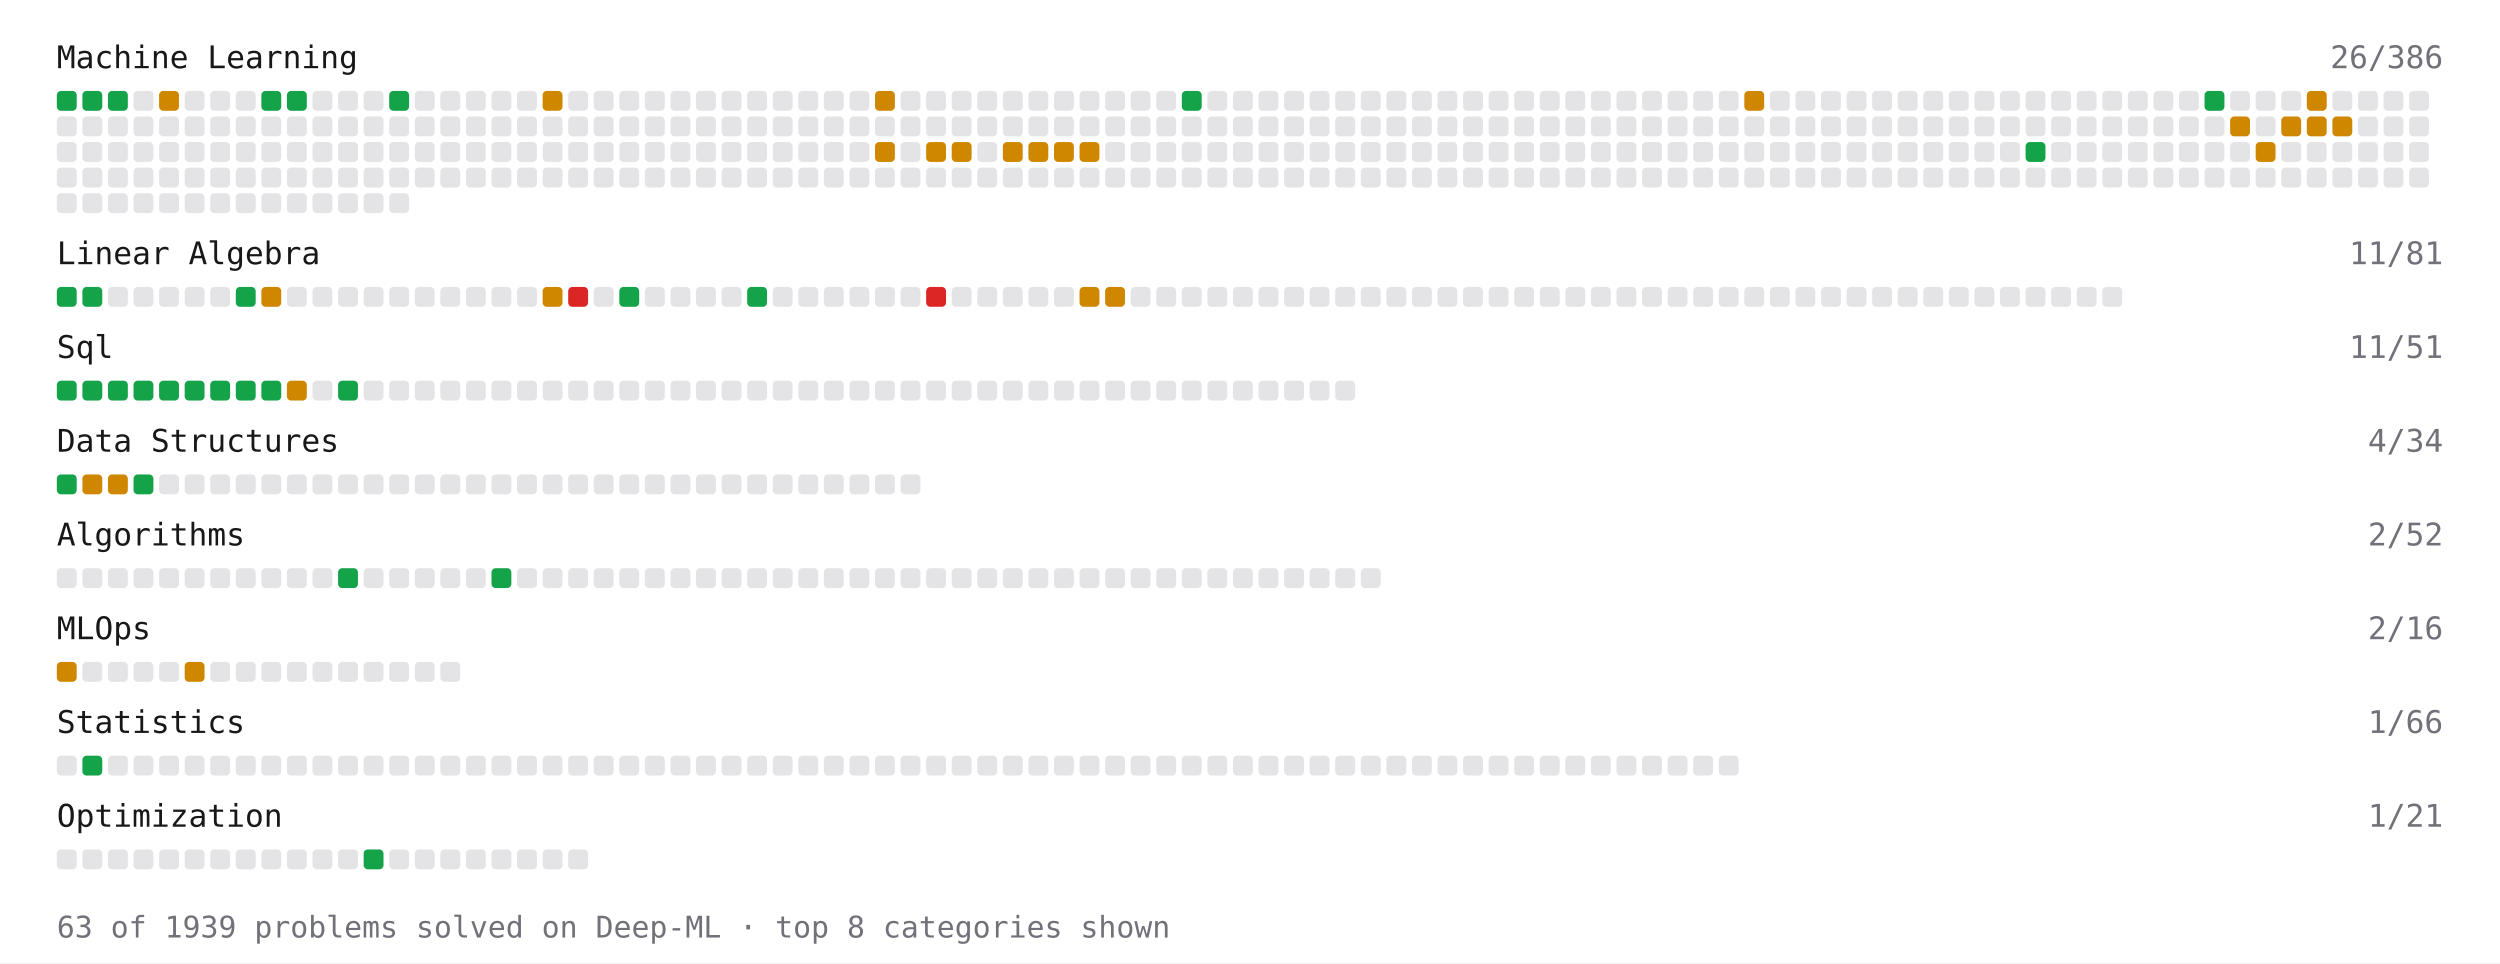
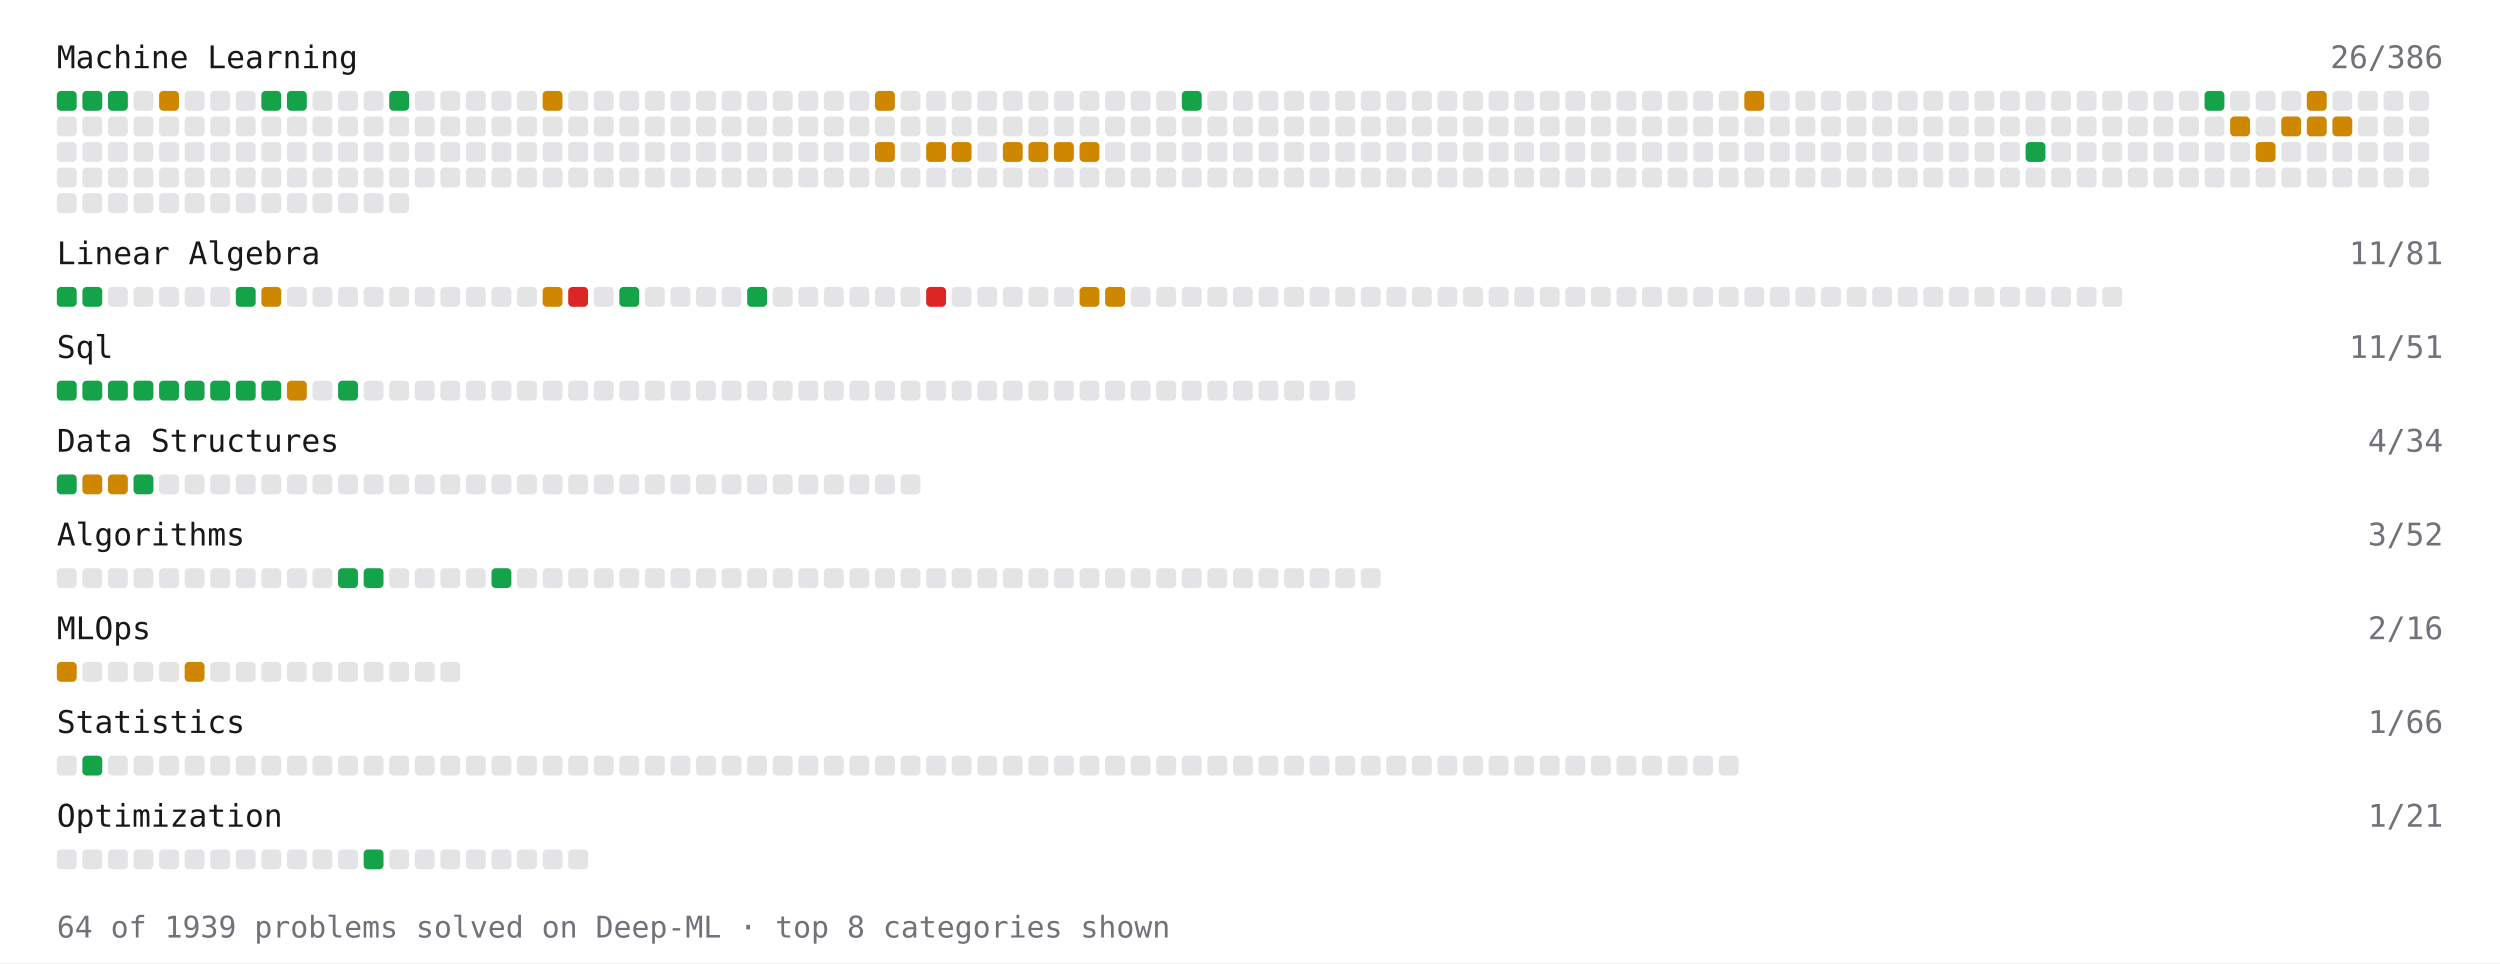
- <svg xmlns="http://www.w3.org/2000/svg" width="880" height="339" viewBox="0 0 880 339" role="img" aria-label="Deep-ML coverage: 63 of 1939 problems solved">
+ <svg xmlns="http://www.w3.org/2000/svg" width="880" height="339" viewBox="0 0 880 339" role="img" aria-label="Deep-ML coverage: 64 of 1939 problems solved">
  <style>
  .bg{fill:#ffffff}.tx{fill:#18181b}.dim{fill:#71717a}.none{fill:#e4e4e7}
  .e{fill:#15a349}.m{fill:#d08700}.h{fill:#dc2626}.u{fill:#a1a1aa}
  @media (prefers-color-scheme:dark){
    .bg{fill:#0b0b0d}.tx{fill:#fafafa}.dim{fill:#8b8b95}.none{fill:#26262b}
    .e{fill:#34d27b}.m{fill:#f5b13d}.h{fill:#f76d6d}.u{fill:#5c5c66}
  }
</style>
  <rect width="880" height="339" class="bg" />
  <text x="20" y="24" class="tx" font-size="11" font-family="ui-monospace,monospace">Machine Learning</text>
  <text x="860" y="24" class="dim" font-size="11" text-anchor="end" font-family="ui-monospace,monospace">26/386</text>
  <rect x="20" y="32" width="7" height="7" rx="1.5" class="e" />
  <rect x="29" y="32" width="7" height="7" rx="1.5" class="e" />
  <rect x="38" y="32" width="7" height="7" rx="1.5" class="e" />
  <rect x="47" y="32" width="7" height="7" rx="1.5" class="none" />
  <rect x="56" y="32" width="7" height="7" rx="1.5" class="m" />
  <rect x="65" y="32" width="7" height="7" rx="1.5" class="none" />
  <rect x="74" y="32" width="7" height="7" rx="1.5" class="none" />
  <rect x="83" y="32" width="7" height="7" rx="1.5" class="none" />
  <rect x="92" y="32" width="7" height="7" rx="1.5" class="e" />
  <rect x="101" y="32" width="7" height="7" rx="1.5" class="e" />
  <rect x="110" y="32" width="7" height="7" rx="1.5" class="none" />
  <rect x="119" y="32" width="7" height="7" rx="1.5" class="none" />
  <rect x="128" y="32" width="7" height="7" rx="1.5" class="none" />
  <rect x="137" y="32" width="7" height="7" rx="1.5" class="e" />
  <rect x="146" y="32" width="7" height="7" rx="1.5" class="none" />
  <rect x="155" y="32" width="7" height="7" rx="1.5" class="none" />
  <rect x="164" y="32" width="7" height="7" rx="1.5" class="none" />
  <rect x="173" y="32" width="7" height="7" rx="1.5" class="none" />
  <rect x="182" y="32" width="7" height="7" rx="1.5" class="none" />
  <rect x="191" y="32" width="7" height="7" rx="1.5" class="m" />
  <rect x="200" y="32" width="7" height="7" rx="1.5" class="none" />
  <rect x="209" y="32" width="7" height="7" rx="1.5" class="none" />
  <rect x="218" y="32" width="7" height="7" rx="1.5" class="none" />
  <rect x="227" y="32" width="7" height="7" rx="1.5" class="none" />
  <rect x="236" y="32" width="7" height="7" rx="1.5" class="none" />
  <rect x="245" y="32" width="7" height="7" rx="1.5" class="none" />
  <rect x="254" y="32" width="7" height="7" rx="1.5" class="none" />
  <rect x="263" y="32" width="7" height="7" rx="1.5" class="none" />
  <rect x="272" y="32" width="7" height="7" rx="1.5" class="none" />
  <rect x="281" y="32" width="7" height="7" rx="1.5" class="none" />
  <rect x="290" y="32" width="7" height="7" rx="1.5" class="none" />
  <rect x="299" y="32" width="7" height="7" rx="1.5" class="none" />
  <rect x="308" y="32" width="7" height="7" rx="1.5" class="m" />
  <rect x="317" y="32" width="7" height="7" rx="1.5" class="none" />
  <rect x="326" y="32" width="7" height="7" rx="1.5" class="none" />
  <rect x="335" y="32" width="7" height="7" rx="1.5" class="none" />
  <rect x="344" y="32" width="7" height="7" rx="1.5" class="none" />
  <rect x="353" y="32" width="7" height="7" rx="1.5" class="none" />
  <rect x="362" y="32" width="7" height="7" rx="1.5" class="none" />
  <rect x="371" y="32" width="7" height="7" rx="1.5" class="none" />
  <rect x="380" y="32" width="7" height="7" rx="1.5" class="none" />
  <rect x="389" y="32" width="7" height="7" rx="1.5" class="none" />
  <rect x="398" y="32" width="7" height="7" rx="1.5" class="none" />
  <rect x="407" y="32" width="7" height="7" rx="1.5" class="none" />
  <rect x="416" y="32" width="7" height="7" rx="1.5" class="e" />
  <rect x="425" y="32" width="7" height="7" rx="1.5" class="none" />
  <rect x="434" y="32" width="7" height="7" rx="1.5" class="none" />
  <rect x="443" y="32" width="7" height="7" rx="1.5" class="none" />
  <rect x="452" y="32" width="7" height="7" rx="1.5" class="none" />
  <rect x="461" y="32" width="7" height="7" rx="1.5" class="none" />
  <rect x="470" y="32" width="7" height="7" rx="1.5" class="none" />
  <rect x="479" y="32" width="7" height="7" rx="1.5" class="none" />
  <rect x="488" y="32" width="7" height="7" rx="1.5" class="none" />
  <rect x="497" y="32" width="7" height="7" rx="1.5" class="none" />
  <rect x="506" y="32" width="7" height="7" rx="1.5" class="none" />
  <rect x="515" y="32" width="7" height="7" rx="1.5" class="none" />
  <rect x="524" y="32" width="7" height="7" rx="1.5" class="none" />
  <rect x="533" y="32" width="7" height="7" rx="1.5" class="none" />
  <rect x="542" y="32" width="7" height="7" rx="1.5" class="none" />
  <rect x="551" y="32" width="7" height="7" rx="1.5" class="none" />
  <rect x="560" y="32" width="7" height="7" rx="1.5" class="none" />
  <rect x="569" y="32" width="7" height="7" rx="1.5" class="none" />
  <rect x="578" y="32" width="7" height="7" rx="1.5" class="none" />
  <rect x="587" y="32" width="7" height="7" rx="1.5" class="none" />
  <rect x="596" y="32" width="7" height="7" rx="1.5" class="none" />
  <rect x="605" y="32" width="7" height="7" rx="1.5" class="none" />
  <rect x="614" y="32" width="7" height="7" rx="1.5" class="m" />
  <rect x="623" y="32" width="7" height="7" rx="1.5" class="none" />
  <rect x="632" y="32" width="7" height="7" rx="1.5" class="none" />
  <rect x="641" y="32" width="7" height="7" rx="1.5" class="none" />
  <rect x="650" y="32" width="7" height="7" rx="1.5" class="none" />
  <rect x="659" y="32" width="7" height="7" rx="1.5" class="none" />
  <rect x="668" y="32" width="7" height="7" rx="1.5" class="none" />
  <rect x="677" y="32" width="7" height="7" rx="1.5" class="none" />
  <rect x="686" y="32" width="7" height="7" rx="1.5" class="none" />
  <rect x="695" y="32" width="7" height="7" rx="1.5" class="none" />
  <rect x="704" y="32" width="7" height="7" rx="1.5" class="none" />
  <rect x="713" y="32" width="7" height="7" rx="1.5" class="none" />
  <rect x="722" y="32" width="7" height="7" rx="1.5" class="none" />
  <rect x="731" y="32" width="7" height="7" rx="1.5" class="none" />
  <rect x="740" y="32" width="7" height="7" rx="1.5" class="none" />
  <rect x="749" y="32" width="7" height="7" rx="1.5" class="none" />
  <rect x="758" y="32" width="7" height="7" rx="1.5" class="none" />
  <rect x="767" y="32" width="7" height="7" rx="1.5" class="none" />
  <rect x="776" y="32" width="7" height="7" rx="1.5" class="e" />
  <rect x="785" y="32" width="7" height="7" rx="1.5" class="none" />
  <rect x="794" y="32" width="7" height="7" rx="1.5" class="none" />
  <rect x="803" y="32" width="7" height="7" rx="1.5" class="none" />
  <rect x="812" y="32" width="7" height="7" rx="1.5" class="m" />
  <rect x="821" y="32" width="7" height="7" rx="1.5" class="none" />
  <rect x="830" y="32" width="7" height="7" rx="1.5" class="none" />
  <rect x="839" y="32" width="7" height="7" rx="1.5" class="none" />
  <rect x="848" y="32" width="7" height="7" rx="1.5" class="none" />
  <rect x="20" y="41" width="7" height="7" rx="1.5" class="none" />
  <rect x="29" y="41" width="7" height="7" rx="1.5" class="none" />
  <rect x="38" y="41" width="7" height="7" rx="1.5" class="none" />
  <rect x="47" y="41" width="7" height="7" rx="1.5" class="none" />
  <rect x="56" y="41" width="7" height="7" rx="1.5" class="none" />
  <rect x="65" y="41" width="7" height="7" rx="1.5" class="none" />
  <rect x="74" y="41" width="7" height="7" rx="1.5" class="none" />
  <rect x="83" y="41" width="7" height="7" rx="1.5" class="none" />
  <rect x="92" y="41" width="7" height="7" rx="1.5" class="none" />
  <rect x="101" y="41" width="7" height="7" rx="1.5" class="none" />
  <rect x="110" y="41" width="7" height="7" rx="1.5" class="none" />
  <rect x="119" y="41" width="7" height="7" rx="1.5" class="none" />
  <rect x="128" y="41" width="7" height="7" rx="1.5" class="none" />
  <rect x="137" y="41" width="7" height="7" rx="1.5" class="none" />
  <rect x="146" y="41" width="7" height="7" rx="1.5" class="none" />
  <rect x="155" y="41" width="7" height="7" rx="1.5" class="none" />
  <rect x="164" y="41" width="7" height="7" rx="1.5" class="none" />
  <rect x="173" y="41" width="7" height="7" rx="1.5" class="none" />
  <rect x="182" y="41" width="7" height="7" rx="1.5" class="none" />
  <rect x="191" y="41" width="7" height="7" rx="1.5" class="none" />
  <rect x="200" y="41" width="7" height="7" rx="1.5" class="none" />
  <rect x="209" y="41" width="7" height="7" rx="1.5" class="none" />
  <rect x="218" y="41" width="7" height="7" rx="1.5" class="none" />
  <rect x="227" y="41" width="7" height="7" rx="1.5" class="none" />
  <rect x="236" y="41" width="7" height="7" rx="1.5" class="none" />
  <rect x="245" y="41" width="7" height="7" rx="1.5" class="none" />
  <rect x="254" y="41" width="7" height="7" rx="1.5" class="none" />
  <rect x="263" y="41" width="7" height="7" rx="1.5" class="none" />
  <rect x="272" y="41" width="7" height="7" rx="1.5" class="none" />
  <rect x="281" y="41" width="7" height="7" rx="1.5" class="none" />
  <rect x="290" y="41" width="7" height="7" rx="1.5" class="none" />
  <rect x="299" y="41" width="7" height="7" rx="1.5" class="none" />
  <rect x="308" y="41" width="7" height="7" rx="1.5" class="none" />
  <rect x="317" y="41" width="7" height="7" rx="1.5" class="none" />
  <rect x="326" y="41" width="7" height="7" rx="1.5" class="none" />
  <rect x="335" y="41" width="7" height="7" rx="1.5" class="none" />
  <rect x="344" y="41" width="7" height="7" rx="1.5" class="none" />
  <rect x="353" y="41" width="7" height="7" rx="1.5" class="none" />
  <rect x="362" y="41" width="7" height="7" rx="1.5" class="none" />
  <rect x="371" y="41" width="7" height="7" rx="1.5" class="none" />
  <rect x="380" y="41" width="7" height="7" rx="1.5" class="none" />
  <rect x="389" y="41" width="7" height="7" rx="1.5" class="none" />
  <rect x="398" y="41" width="7" height="7" rx="1.5" class="none" />
  <rect x="407" y="41" width="7" height="7" rx="1.5" class="none" />
  <rect x="416" y="41" width="7" height="7" rx="1.5" class="none" />
  <rect x="425" y="41" width="7" height="7" rx="1.5" class="none" />
  <rect x="434" y="41" width="7" height="7" rx="1.5" class="none" />
  <rect x="443" y="41" width="7" height="7" rx="1.5" class="none" />
  <rect x="452" y="41" width="7" height="7" rx="1.5" class="none" />
  <rect x="461" y="41" width="7" height="7" rx="1.5" class="none" />
  <rect x="470" y="41" width="7" height="7" rx="1.5" class="none" />
  <rect x="479" y="41" width="7" height="7" rx="1.5" class="none" />
  <rect x="488" y="41" width="7" height="7" rx="1.5" class="none" />
  <rect x="497" y="41" width="7" height="7" rx="1.5" class="none" />
  <rect x="506" y="41" width="7" height="7" rx="1.5" class="none" />
  <rect x="515" y="41" width="7" height="7" rx="1.5" class="none" />
  <rect x="524" y="41" width="7" height="7" rx="1.5" class="none" />
  <rect x="533" y="41" width="7" height="7" rx="1.5" class="none" />
  <rect x="542" y="41" width="7" height="7" rx="1.5" class="none" />
  <rect x="551" y="41" width="7" height="7" rx="1.5" class="none" />
  <rect x="560" y="41" width="7" height="7" rx="1.5" class="none" />
  <rect x="569" y="41" width="7" height="7" rx="1.5" class="none" />
  <rect x="578" y="41" width="7" height="7" rx="1.5" class="none" />
  <rect x="587" y="41" width="7" height="7" rx="1.5" class="none" />
  <rect x="596" y="41" width="7" height="7" rx="1.5" class="none" />
  <rect x="605" y="41" width="7" height="7" rx="1.5" class="none" />
  <rect x="614" y="41" width="7" height="7" rx="1.5" class="none" />
  <rect x="623" y="41" width="7" height="7" rx="1.5" class="none" />
  <rect x="632" y="41" width="7" height="7" rx="1.5" class="none" />
  <rect x="641" y="41" width="7" height="7" rx="1.5" class="none" />
  <rect x="650" y="41" width="7" height="7" rx="1.5" class="none" />
  <rect x="659" y="41" width="7" height="7" rx="1.5" class="none" />
  <rect x="668" y="41" width="7" height="7" rx="1.5" class="none" />
  <rect x="677" y="41" width="7" height="7" rx="1.5" class="none" />
  <rect x="686" y="41" width="7" height="7" rx="1.5" class="none" />
  <rect x="695" y="41" width="7" height="7" rx="1.5" class="none" />
  <rect x="704" y="41" width="7" height="7" rx="1.5" class="none" />
  <rect x="713" y="41" width="7" height="7" rx="1.5" class="none" />
  <rect x="722" y="41" width="7" height="7" rx="1.5" class="none" />
  <rect x="731" y="41" width="7" height="7" rx="1.5" class="none" />
  <rect x="740" y="41" width="7" height="7" rx="1.5" class="none" />
  <rect x="749" y="41" width="7" height="7" rx="1.5" class="none" />
  <rect x="758" y="41" width="7" height="7" rx="1.5" class="none" />
  <rect x="767" y="41" width="7" height="7" rx="1.5" class="none" />
  <rect x="776" y="41" width="7" height="7" rx="1.5" class="none" />
  <rect x="785" y="41" width="7" height="7" rx="1.5" class="m" />
  <rect x="794" y="41" width="7" height="7" rx="1.5" class="none" />
  <rect x="803" y="41" width="7" height="7" rx="1.5" class="m" />
  <rect x="812" y="41" width="7" height="7" rx="1.5" class="m" />
  <rect x="821" y="41" width="7" height="7" rx="1.5" class="m" />
  <rect x="830" y="41" width="7" height="7" rx="1.5" class="none" />
  <rect x="839" y="41" width="7" height="7" rx="1.5" class="none" />
  <rect x="848" y="41" width="7" height="7" rx="1.5" class="none" />
  <rect x="20" y="50" width="7" height="7" rx="1.5" class="none" />
  <rect x="29" y="50" width="7" height="7" rx="1.5" class="none" />
  <rect x="38" y="50" width="7" height="7" rx="1.5" class="none" />
  <rect x="47" y="50" width="7" height="7" rx="1.5" class="none" />
  <rect x="56" y="50" width="7" height="7" rx="1.5" class="none" />
  <rect x="65" y="50" width="7" height="7" rx="1.5" class="none" />
  <rect x="74" y="50" width="7" height="7" rx="1.5" class="none" />
  <rect x="83" y="50" width="7" height="7" rx="1.5" class="none" />
  <rect x="92" y="50" width="7" height="7" rx="1.5" class="none" />
  <rect x="101" y="50" width="7" height="7" rx="1.5" class="none" />
  <rect x="110" y="50" width="7" height="7" rx="1.5" class="none" />
  <rect x="119" y="50" width="7" height="7" rx="1.5" class="none" />
  <rect x="128" y="50" width="7" height="7" rx="1.5" class="none" />
  <rect x="137" y="50" width="7" height="7" rx="1.5" class="none" />
  <rect x="146" y="50" width="7" height="7" rx="1.5" class="none" />
  <rect x="155" y="50" width="7" height="7" rx="1.5" class="none" />
  <rect x="164" y="50" width="7" height="7" rx="1.5" class="none" />
  <rect x="173" y="50" width="7" height="7" rx="1.5" class="none" />
  <rect x="182" y="50" width="7" height="7" rx="1.5" class="none" />
  <rect x="191" y="50" width="7" height="7" rx="1.5" class="none" />
  <rect x="200" y="50" width="7" height="7" rx="1.5" class="none" />
  <rect x="209" y="50" width="7" height="7" rx="1.5" class="none" />
  <rect x="218" y="50" width="7" height="7" rx="1.5" class="none" />
  <rect x="227" y="50" width="7" height="7" rx="1.5" class="none" />
  <rect x="236" y="50" width="7" height="7" rx="1.5" class="none" />
  <rect x="245" y="50" width="7" height="7" rx="1.5" class="none" />
  <rect x="254" y="50" width="7" height="7" rx="1.5" class="none" />
  <rect x="263" y="50" width="7" height="7" rx="1.5" class="none" />
  <rect x="272" y="50" width="7" height="7" rx="1.5" class="none" />
  <rect x="281" y="50" width="7" height="7" rx="1.5" class="none" />
  <rect x="290" y="50" width="7" height="7" rx="1.5" class="none" />
  <rect x="299" y="50" width="7" height="7" rx="1.5" class="none" />
  <rect x="308" y="50" width="7" height="7" rx="1.5" class="m" />
  <rect x="317" y="50" width="7" height="7" rx="1.5" class="none" />
  <rect x="326" y="50" width="7" height="7" rx="1.5" class="m" />
  <rect x="335" y="50" width="7" height="7" rx="1.5" class="m" />
  <rect x="344" y="50" width="7" height="7" rx="1.5" class="none" />
  <rect x="353" y="50" width="7" height="7" rx="1.5" class="m" />
  <rect x="362" y="50" width="7" height="7" rx="1.5" class="m" />
  <rect x="371" y="50" width="7" height="7" rx="1.5" class="m" />
  <rect x="380" y="50" width="7" height="7" rx="1.5" class="m" />
  <rect x="389" y="50" width="7" height="7" rx="1.5" class="none" />
  <rect x="398" y="50" width="7" height="7" rx="1.5" class="none" />
  <rect x="407" y="50" width="7" height="7" rx="1.5" class="none" />
  <rect x="416" y="50" width="7" height="7" rx="1.5" class="none" />
  <rect x="425" y="50" width="7" height="7" rx="1.5" class="none" />
  <rect x="434" y="50" width="7" height="7" rx="1.5" class="none" />
  <rect x="443" y="50" width="7" height="7" rx="1.5" class="none" />
  <rect x="452" y="50" width="7" height="7" rx="1.5" class="none" />
  <rect x="461" y="50" width="7" height="7" rx="1.5" class="none" />
  <rect x="470" y="50" width="7" height="7" rx="1.5" class="none" />
  <rect x="479" y="50" width="7" height="7" rx="1.5" class="none" />
  <rect x="488" y="50" width="7" height="7" rx="1.5" class="none" />
  <rect x="497" y="50" width="7" height="7" rx="1.5" class="none" />
  <rect x="506" y="50" width="7" height="7" rx="1.5" class="none" />
  <rect x="515" y="50" width="7" height="7" rx="1.5" class="none" />
  <rect x="524" y="50" width="7" height="7" rx="1.5" class="none" />
  <rect x="533" y="50" width="7" height="7" rx="1.5" class="none" />
  <rect x="542" y="50" width="7" height="7" rx="1.5" class="none" />
  <rect x="551" y="50" width="7" height="7" rx="1.5" class="none" />
  <rect x="560" y="50" width="7" height="7" rx="1.5" class="none" />
  <rect x="569" y="50" width="7" height="7" rx="1.5" class="none" />
  <rect x="578" y="50" width="7" height="7" rx="1.5" class="none" />
  <rect x="587" y="50" width="7" height="7" rx="1.5" class="none" />
  <rect x="596" y="50" width="7" height="7" rx="1.5" class="none" />
  <rect x="605" y="50" width="7" height="7" rx="1.5" class="none" />
  <rect x="614" y="50" width="7" height="7" rx="1.5" class="none" />
  <rect x="623" y="50" width="7" height="7" rx="1.5" class="none" />
  <rect x="632" y="50" width="7" height="7" rx="1.5" class="none" />
  <rect x="641" y="50" width="7" height="7" rx="1.5" class="none" />
  <rect x="650" y="50" width="7" height="7" rx="1.5" class="none" />
  <rect x="659" y="50" width="7" height="7" rx="1.5" class="none" />
  <rect x="668" y="50" width="7" height="7" rx="1.5" class="none" />
  <rect x="677" y="50" width="7" height="7" rx="1.5" class="none" />
  <rect x="686" y="50" width="7" height="7" rx="1.5" class="none" />
  <rect x="695" y="50" width="7" height="7" rx="1.5" class="none" />
  <rect x="704" y="50" width="7" height="7" rx="1.5" class="none" />
  <rect x="713" y="50" width="7" height="7" rx="1.5" class="e" />
  <rect x="722" y="50" width="7" height="7" rx="1.5" class="none" />
  <rect x="731" y="50" width="7" height="7" rx="1.5" class="none" />
  <rect x="740" y="50" width="7" height="7" rx="1.5" class="none" />
  <rect x="749" y="50" width="7" height="7" rx="1.5" class="none" />
  <rect x="758" y="50" width="7" height="7" rx="1.5" class="none" />
  <rect x="767" y="50" width="7" height="7" rx="1.5" class="none" />
  <rect x="776" y="50" width="7" height="7" rx="1.5" class="none" />
  <rect x="785" y="50" width="7" height="7" rx="1.5" class="none" />
  <rect x="794" y="50" width="7" height="7" rx="1.5" class="m" />
  <rect x="803" y="50" width="7" height="7" rx="1.5" class="none" />
  <rect x="812" y="50" width="7" height="7" rx="1.5" class="none" />
  <rect x="821" y="50" width="7" height="7" rx="1.5" class="none" />
  <rect x="830" y="50" width="7" height="7" rx="1.5" class="none" />
  <rect x="839" y="50" width="7" height="7" rx="1.5" class="none" />
  <rect x="848" y="50" width="7" height="7" rx="1.5" class="none" />
  <rect x="20" y="59" width="7" height="7" rx="1.5" class="none" />
  <rect x="29" y="59" width="7" height="7" rx="1.5" class="none" />
  <rect x="38" y="59" width="7" height="7" rx="1.5" class="none" />
  <rect x="47" y="59" width="7" height="7" rx="1.5" class="none" />
  <rect x="56" y="59" width="7" height="7" rx="1.5" class="none" />
  <rect x="65" y="59" width="7" height="7" rx="1.5" class="none" />
  <rect x="74" y="59" width="7" height="7" rx="1.5" class="none" />
  <rect x="83" y="59" width="7" height="7" rx="1.5" class="none" />
  <rect x="92" y="59" width="7" height="7" rx="1.5" class="none" />
  <rect x="101" y="59" width="7" height="7" rx="1.5" class="none" />
  <rect x="110" y="59" width="7" height="7" rx="1.5" class="none" />
  <rect x="119" y="59" width="7" height="7" rx="1.5" class="none" />
  <rect x="128" y="59" width="7" height="7" rx="1.5" class="none" />
  <rect x="137" y="59" width="7" height="7" rx="1.5" class="none" />
  <rect x="146" y="59" width="7" height="7" rx="1.5" class="none" />
  <rect x="155" y="59" width="7" height="7" rx="1.5" class="none" />
  <rect x="164" y="59" width="7" height="7" rx="1.5" class="none" />
  <rect x="173" y="59" width="7" height="7" rx="1.5" class="none" />
  <rect x="182" y="59" width="7" height="7" rx="1.5" class="none" />
  <rect x="191" y="59" width="7" height="7" rx="1.5" class="none" />
  <rect x="200" y="59" width="7" height="7" rx="1.5" class="none" />
  <rect x="209" y="59" width="7" height="7" rx="1.5" class="none" />
  <rect x="218" y="59" width="7" height="7" rx="1.5" class="none" />
  <rect x="227" y="59" width="7" height="7" rx="1.5" class="none" />
  <rect x="236" y="59" width="7" height="7" rx="1.5" class="none" />
  <rect x="245" y="59" width="7" height="7" rx="1.5" class="none" />
  <rect x="254" y="59" width="7" height="7" rx="1.5" class="none" />
  <rect x="263" y="59" width="7" height="7" rx="1.5" class="none" />
  <rect x="272" y="59" width="7" height="7" rx="1.5" class="none" />
  <rect x="281" y="59" width="7" height="7" rx="1.5" class="none" />
  <rect x="290" y="59" width="7" height="7" rx="1.5" class="none" />
  <rect x="299" y="59" width="7" height="7" rx="1.5" class="none" />
  <rect x="308" y="59" width="7" height="7" rx="1.5" class="none" />
  <rect x="317" y="59" width="7" height="7" rx="1.5" class="none" />
  <rect x="326" y="59" width="7" height="7" rx="1.5" class="none" />
  <rect x="335" y="59" width="7" height="7" rx="1.5" class="none" />
  <rect x="344" y="59" width="7" height="7" rx="1.5" class="none" />
  <rect x="353" y="59" width="7" height="7" rx="1.5" class="none" />
  <rect x="362" y="59" width="7" height="7" rx="1.5" class="none" />
  <rect x="371" y="59" width="7" height="7" rx="1.5" class="none" />
  <rect x="380" y="59" width="7" height="7" rx="1.5" class="none" />
  <rect x="389" y="59" width="7" height="7" rx="1.5" class="none" />
  <rect x="398" y="59" width="7" height="7" rx="1.5" class="none" />
  <rect x="407" y="59" width="7" height="7" rx="1.5" class="none" />
  <rect x="416" y="59" width="7" height="7" rx="1.5" class="none" />
  <rect x="425" y="59" width="7" height="7" rx="1.5" class="none" />
  <rect x="434" y="59" width="7" height="7" rx="1.5" class="none" />
  <rect x="443" y="59" width="7" height="7" rx="1.5" class="none" />
  <rect x="452" y="59" width="7" height="7" rx="1.5" class="none" />
  <rect x="461" y="59" width="7" height="7" rx="1.5" class="none" />
  <rect x="470" y="59" width="7" height="7" rx="1.5" class="none" />
  <rect x="479" y="59" width="7" height="7" rx="1.5" class="none" />
  <rect x="488" y="59" width="7" height="7" rx="1.5" class="none" />
  <rect x="497" y="59" width="7" height="7" rx="1.5" class="none" />
  <rect x="506" y="59" width="7" height="7" rx="1.5" class="none" />
  <rect x="515" y="59" width="7" height="7" rx="1.5" class="none" />
  <rect x="524" y="59" width="7" height="7" rx="1.5" class="none" />
  <rect x="533" y="59" width="7" height="7" rx="1.5" class="none" />
  <rect x="542" y="59" width="7" height="7" rx="1.5" class="none" />
  <rect x="551" y="59" width="7" height="7" rx="1.5" class="none" />
  <rect x="560" y="59" width="7" height="7" rx="1.5" class="none" />
  <rect x="569" y="59" width="7" height="7" rx="1.5" class="none" />
  <rect x="578" y="59" width="7" height="7" rx="1.5" class="none" />
  <rect x="587" y="59" width="7" height="7" rx="1.5" class="none" />
  <rect x="596" y="59" width="7" height="7" rx="1.5" class="none" />
  <rect x="605" y="59" width="7" height="7" rx="1.5" class="none" />
  <rect x="614" y="59" width="7" height="7" rx="1.5" class="none" />
  <rect x="623" y="59" width="7" height="7" rx="1.5" class="none" />
  <rect x="632" y="59" width="7" height="7" rx="1.5" class="none" />
  <rect x="641" y="59" width="7" height="7" rx="1.5" class="none" />
  <rect x="650" y="59" width="7" height="7" rx="1.5" class="none" />
  <rect x="659" y="59" width="7" height="7" rx="1.5" class="none" />
  <rect x="668" y="59" width="7" height="7" rx="1.5" class="none" />
  <rect x="677" y="59" width="7" height="7" rx="1.5" class="none" />
  <rect x="686" y="59" width="7" height="7" rx="1.5" class="none" />
  <rect x="695" y="59" width="7" height="7" rx="1.5" class="none" />
  <rect x="704" y="59" width="7" height="7" rx="1.5" class="none" />
  <rect x="713" y="59" width="7" height="7" rx="1.5" class="none" />
  <rect x="722" y="59" width="7" height="7" rx="1.5" class="none" />
  <rect x="731" y="59" width="7" height="7" rx="1.5" class="none" />
  <rect x="740" y="59" width="7" height="7" rx="1.5" class="none" />
  <rect x="749" y="59" width="7" height="7" rx="1.5" class="none" />
  <rect x="758" y="59" width="7" height="7" rx="1.5" class="none" />
  <rect x="767" y="59" width="7" height="7" rx="1.5" class="none" />
  <rect x="776" y="59" width="7" height="7" rx="1.5" class="none" />
  <rect x="785" y="59" width="7" height="7" rx="1.5" class="none" />
  <rect x="794" y="59" width="7" height="7" rx="1.5" class="none" />
  <rect x="803" y="59" width="7" height="7" rx="1.5" class="none" />
  <rect x="812" y="59" width="7" height="7" rx="1.5" class="none" />
  <rect x="821" y="59" width="7" height="7" rx="1.5" class="none" />
  <rect x="830" y="59" width="7" height="7" rx="1.5" class="none" />
  <rect x="839" y="59" width="7" height="7" rx="1.5" class="none" />
  <rect x="848" y="59" width="7" height="7" rx="1.5" class="none" />
  <rect x="20" y="68" width="7" height="7" rx="1.5" class="none" />
  <rect x="29" y="68" width="7" height="7" rx="1.5" class="none" />
  <rect x="38" y="68" width="7" height="7" rx="1.5" class="none" />
  <rect x="47" y="68" width="7" height="7" rx="1.5" class="none" />
  <rect x="56" y="68" width="7" height="7" rx="1.5" class="none" />
  <rect x="65" y="68" width="7" height="7" rx="1.5" class="none" />
  <rect x="74" y="68" width="7" height="7" rx="1.5" class="none" />
  <rect x="83" y="68" width="7" height="7" rx="1.5" class="none" />
  <rect x="92" y="68" width="7" height="7" rx="1.5" class="none" />
  <rect x="101" y="68" width="7" height="7" rx="1.5" class="none" />
  <rect x="110" y="68" width="7" height="7" rx="1.5" class="none" />
  <rect x="119" y="68" width="7" height="7" rx="1.5" class="none" />
  <rect x="128" y="68" width="7" height="7" rx="1.5" class="none" />
  <rect x="137" y="68" width="7" height="7" rx="1.5" class="none" />
  <text x="20" y="93" class="tx" font-size="11" font-family="ui-monospace,monospace">Linear Algebra</text>
  <text x="860" y="93" class="dim" font-size="11" text-anchor="end" font-family="ui-monospace,monospace">11/81</text>
  <rect x="20" y="101" width="7" height="7" rx="1.5" class="e" />
  <rect x="29" y="101" width="7" height="7" rx="1.5" class="e" />
  <rect x="38" y="101" width="7" height="7" rx="1.5" class="none" />
  <rect x="47" y="101" width="7" height="7" rx="1.5" class="none" />
  <rect x="56" y="101" width="7" height="7" rx="1.5" class="none" />
  <rect x="65" y="101" width="7" height="7" rx="1.5" class="none" />
  <rect x="74" y="101" width="7" height="7" rx="1.5" class="none" />
  <rect x="83" y="101" width="7" height="7" rx="1.5" class="e" />
  <rect x="92" y="101" width="7" height="7" rx="1.5" class="m" />
  <rect x="101" y="101" width="7" height="7" rx="1.5" class="none" />
  <rect x="110" y="101" width="7" height="7" rx="1.5" class="none" />
  <rect x="119" y="101" width="7" height="7" rx="1.5" class="none" />
  <rect x="128" y="101" width="7" height="7" rx="1.5" class="none" />
  <rect x="137" y="101" width="7" height="7" rx="1.5" class="none" />
  <rect x="146" y="101" width="7" height="7" rx="1.5" class="none" />
  <rect x="155" y="101" width="7" height="7" rx="1.5" class="none" />
  <rect x="164" y="101" width="7" height="7" rx="1.5" class="none" />
  <rect x="173" y="101" width="7" height="7" rx="1.5" class="none" />
  <rect x="182" y="101" width="7" height="7" rx="1.5" class="none" />
  <rect x="191" y="101" width="7" height="7" rx="1.5" class="m" />
  <rect x="200" y="101" width="7" height="7" rx="1.5" class="h" />
  <rect x="209" y="101" width="7" height="7" rx="1.5" class="none" />
  <rect x="218" y="101" width="7" height="7" rx="1.5" class="e" />
  <rect x="227" y="101" width="7" height="7" rx="1.5" class="none" />
  <rect x="236" y="101" width="7" height="7" rx="1.5" class="none" />
  <rect x="245" y="101" width="7" height="7" rx="1.5" class="none" />
  <rect x="254" y="101" width="7" height="7" rx="1.5" class="none" />
  <rect x="263" y="101" width="7" height="7" rx="1.5" class="e" />
  <rect x="272" y="101" width="7" height="7" rx="1.5" class="none" />
  <rect x="281" y="101" width="7" height="7" rx="1.5" class="none" />
  <rect x="290" y="101" width="7" height="7" rx="1.5" class="none" />
  <rect x="299" y="101" width="7" height="7" rx="1.5" class="none" />
  <rect x="308" y="101" width="7" height="7" rx="1.5" class="none" />
  <rect x="317" y="101" width="7" height="7" rx="1.5" class="none" />
  <rect x="326" y="101" width="7" height="7" rx="1.5" class="h" />
  <rect x="335" y="101" width="7" height="7" rx="1.5" class="none" />
  <rect x="344" y="101" width="7" height="7" rx="1.5" class="none" />
  <rect x="353" y="101" width="7" height="7" rx="1.5" class="none" />
  <rect x="362" y="101" width="7" height="7" rx="1.5" class="none" />
  <rect x="371" y="101" width="7" height="7" rx="1.5" class="none" />
  <rect x="380" y="101" width="7" height="7" rx="1.5" class="m" />
  <rect x="389" y="101" width="7" height="7" rx="1.5" class="m" />
  <rect x="398" y="101" width="7" height="7" rx="1.5" class="none" />
  <rect x="407" y="101" width="7" height="7" rx="1.5" class="none" />
  <rect x="416" y="101" width="7" height="7" rx="1.5" class="none" />
  <rect x="425" y="101" width="7" height="7" rx="1.5" class="none" />
  <rect x="434" y="101" width="7" height="7" rx="1.5" class="none" />
  <rect x="443" y="101" width="7" height="7" rx="1.5" class="none" />
  <rect x="452" y="101" width="7" height="7" rx="1.5" class="none" />
  <rect x="461" y="101" width="7" height="7" rx="1.5" class="none" />
  <rect x="470" y="101" width="7" height="7" rx="1.5" class="none" />
  <rect x="479" y="101" width="7" height="7" rx="1.5" class="none" />
  <rect x="488" y="101" width="7" height="7" rx="1.5" class="none" />
  <rect x="497" y="101" width="7" height="7" rx="1.5" class="none" />
  <rect x="506" y="101" width="7" height="7" rx="1.5" class="none" />
  <rect x="515" y="101" width="7" height="7" rx="1.5" class="none" />
  <rect x="524" y="101" width="7" height="7" rx="1.5" class="none" />
  <rect x="533" y="101" width="7" height="7" rx="1.5" class="none" />
  <rect x="542" y="101" width="7" height="7" rx="1.5" class="none" />
  <rect x="551" y="101" width="7" height="7" rx="1.5" class="none" />
  <rect x="560" y="101" width="7" height="7" rx="1.5" class="none" />
  <rect x="569" y="101" width="7" height="7" rx="1.5" class="none" />
  <rect x="578" y="101" width="7" height="7" rx="1.5" class="none" />
  <rect x="587" y="101" width="7" height="7" rx="1.5" class="none" />
  <rect x="596" y="101" width="7" height="7" rx="1.5" class="none" />
  <rect x="605" y="101" width="7" height="7" rx="1.5" class="none" />
  <rect x="614" y="101" width="7" height="7" rx="1.5" class="none" />
  <rect x="623" y="101" width="7" height="7" rx="1.5" class="none" />
  <rect x="632" y="101" width="7" height="7" rx="1.5" class="none" />
  <rect x="641" y="101" width="7" height="7" rx="1.5" class="none" />
  <rect x="650" y="101" width="7" height="7" rx="1.5" class="none" />
  <rect x="659" y="101" width="7" height="7" rx="1.5" class="none" />
  <rect x="668" y="101" width="7" height="7" rx="1.5" class="none" />
  <rect x="677" y="101" width="7" height="7" rx="1.5" class="none" />
  <rect x="686" y="101" width="7" height="7" rx="1.5" class="none" />
  <rect x="695" y="101" width="7" height="7" rx="1.5" class="none" />
  <rect x="704" y="101" width="7" height="7" rx="1.5" class="none" />
  <rect x="713" y="101" width="7" height="7" rx="1.5" class="none" />
  <rect x="722" y="101" width="7" height="7" rx="1.5" class="none" />
  <rect x="731" y="101" width="7" height="7" rx="1.5" class="none" />
  <rect x="740" y="101" width="7" height="7" rx="1.5" class="none" />
  <text x="20" y="126" class="tx" font-size="11" font-family="ui-monospace,monospace">Sql</text>
  <text x="860" y="126" class="dim" font-size="11" text-anchor="end" font-family="ui-monospace,monospace">11/51</text>
  <rect x="20" y="134" width="7" height="7" rx="1.5" class="e" />
  <rect x="29" y="134" width="7" height="7" rx="1.5" class="e" />
  <rect x="38" y="134" width="7" height="7" rx="1.5" class="e" />
  <rect x="47" y="134" width="7" height="7" rx="1.5" class="e" />
  <rect x="56" y="134" width="7" height="7" rx="1.5" class="e" />
  <rect x="65" y="134" width="7" height="7" rx="1.5" class="e" />
  <rect x="74" y="134" width="7" height="7" rx="1.5" class="e" />
  <rect x="83" y="134" width="7" height="7" rx="1.5" class="e" />
  <rect x="92" y="134" width="7" height="7" rx="1.5" class="e" />
  <rect x="101" y="134" width="7" height="7" rx="1.5" class="m" />
  <rect x="110" y="134" width="7" height="7" rx="1.5" class="none" />
  <rect x="119" y="134" width="7" height="7" rx="1.5" class="e" />
  <rect x="128" y="134" width="7" height="7" rx="1.5" class="none" />
  <rect x="137" y="134" width="7" height="7" rx="1.5" class="none" />
  <rect x="146" y="134" width="7" height="7" rx="1.5" class="none" />
  <rect x="155" y="134" width="7" height="7" rx="1.5" class="none" />
  <rect x="164" y="134" width="7" height="7" rx="1.5" class="none" />
  <rect x="173" y="134" width="7" height="7" rx="1.5" class="none" />
  <rect x="182" y="134" width="7" height="7" rx="1.5" class="none" />
  <rect x="191" y="134" width="7" height="7" rx="1.5" class="none" />
  <rect x="200" y="134" width="7" height="7" rx="1.5" class="none" />
  <rect x="209" y="134" width="7" height="7" rx="1.5" class="none" />
  <rect x="218" y="134" width="7" height="7" rx="1.5" class="none" />
  <rect x="227" y="134" width="7" height="7" rx="1.5" class="none" />
  <rect x="236" y="134" width="7" height="7" rx="1.5" class="none" />
  <rect x="245" y="134" width="7" height="7" rx="1.5" class="none" />
  <rect x="254" y="134" width="7" height="7" rx="1.5" class="none" />
  <rect x="263" y="134" width="7" height="7" rx="1.5" class="none" />
  <rect x="272" y="134" width="7" height="7" rx="1.5" class="none" />
  <rect x="281" y="134" width="7" height="7" rx="1.5" class="none" />
  <rect x="290" y="134" width="7" height="7" rx="1.5" class="none" />
  <rect x="299" y="134" width="7" height="7" rx="1.5" class="none" />
  <rect x="308" y="134" width="7" height="7" rx="1.5" class="none" />
  <rect x="317" y="134" width="7" height="7" rx="1.5" class="none" />
  <rect x="326" y="134" width="7" height="7" rx="1.5" class="none" />
  <rect x="335" y="134" width="7" height="7" rx="1.5" class="none" />
  <rect x="344" y="134" width="7" height="7" rx="1.5" class="none" />
  <rect x="353" y="134" width="7" height="7" rx="1.5" class="none" />
  <rect x="362" y="134" width="7" height="7" rx="1.5" class="none" />
  <rect x="371" y="134" width="7" height="7" rx="1.5" class="none" />
  <rect x="380" y="134" width="7" height="7" rx="1.5" class="none" />
  <rect x="389" y="134" width="7" height="7" rx="1.5" class="none" />
  <rect x="398" y="134" width="7" height="7" rx="1.5" class="none" />
  <rect x="407" y="134" width="7" height="7" rx="1.5" class="none" />
  <rect x="416" y="134" width="7" height="7" rx="1.5" class="none" />
  <rect x="425" y="134" width="7" height="7" rx="1.5" class="none" />
  <rect x="434" y="134" width="7" height="7" rx="1.5" class="none" />
  <rect x="443" y="134" width="7" height="7" rx="1.5" class="none" />
  <rect x="452" y="134" width="7" height="7" rx="1.5" class="none" />
  <rect x="461" y="134" width="7" height="7" rx="1.5" class="none" />
  <rect x="470" y="134" width="7" height="7" rx="1.5" class="none" />
  <text x="20" y="159" class="tx" font-size="11" font-family="ui-monospace,monospace">Data Structures</text>
  <text x="860" y="159" class="dim" font-size="11" text-anchor="end" font-family="ui-monospace,monospace">4/34</text>
  <rect x="20" y="167" width="7" height="7" rx="1.5" class="e" />
  <rect x="29" y="167" width="7" height="7" rx="1.5" class="m" />
  <rect x="38" y="167" width="7" height="7" rx="1.5" class="m" />
  <rect x="47" y="167" width="7" height="7" rx="1.5" class="e" />
  <rect x="56" y="167" width="7" height="7" rx="1.5" class="none" />
  <rect x="65" y="167" width="7" height="7" rx="1.5" class="none" />
  <rect x="74" y="167" width="7" height="7" rx="1.5" class="none" />
  <rect x="83" y="167" width="7" height="7" rx="1.5" class="none" />
  <rect x="92" y="167" width="7" height="7" rx="1.5" class="none" />
  <rect x="101" y="167" width="7" height="7" rx="1.5" class="none" />
  <rect x="110" y="167" width="7" height="7" rx="1.5" class="none" />
  <rect x="119" y="167" width="7" height="7" rx="1.5" class="none" />
  <rect x="128" y="167" width="7" height="7" rx="1.5" class="none" />
  <rect x="137" y="167" width="7" height="7" rx="1.5" class="none" />
  <rect x="146" y="167" width="7" height="7" rx="1.5" class="none" />
  <rect x="155" y="167" width="7" height="7" rx="1.5" class="none" />
  <rect x="164" y="167" width="7" height="7" rx="1.5" class="none" />
  <rect x="173" y="167" width="7" height="7" rx="1.5" class="none" />
  <rect x="182" y="167" width="7" height="7" rx="1.5" class="none" />
  <rect x="191" y="167" width="7" height="7" rx="1.5" class="none" />
  <rect x="200" y="167" width="7" height="7" rx="1.5" class="none" />
  <rect x="209" y="167" width="7" height="7" rx="1.5" class="none" />
  <rect x="218" y="167" width="7" height="7" rx="1.5" class="none" />
  <rect x="227" y="167" width="7" height="7" rx="1.5" class="none" />
  <rect x="236" y="167" width="7" height="7" rx="1.5" class="none" />
  <rect x="245" y="167" width="7" height="7" rx="1.5" class="none" />
  <rect x="254" y="167" width="7" height="7" rx="1.5" class="none" />
  <rect x="263" y="167" width="7" height="7" rx="1.5" class="none" />
  <rect x="272" y="167" width="7" height="7" rx="1.5" class="none" />
  <rect x="281" y="167" width="7" height="7" rx="1.5" class="none" />
  <rect x="290" y="167" width="7" height="7" rx="1.5" class="none" />
  <rect x="299" y="167" width="7" height="7" rx="1.5" class="none" />
  <rect x="308" y="167" width="7" height="7" rx="1.5" class="none" />
  <rect x="317" y="167" width="7" height="7" rx="1.5" class="none" />
  <text x="20" y="192" class="tx" font-size="11" font-family="ui-monospace,monospace">Algorithms</text>
-   <text x="860" y="192" class="dim" font-size="11" text-anchor="end" font-family="ui-monospace,monospace">2/52</text>
+   <text x="860" y="192" class="dim" font-size="11" text-anchor="end" font-family="ui-monospace,monospace">3/52</text>
  <rect x="20" y="200" width="7" height="7" rx="1.5" class="none" />
  <rect x="29" y="200" width="7" height="7" rx="1.5" class="none" />
  <rect x="38" y="200" width="7" height="7" rx="1.5" class="none" />
  <rect x="47" y="200" width="7" height="7" rx="1.5" class="none" />
  <rect x="56" y="200" width="7" height="7" rx="1.5" class="none" />
  <rect x="65" y="200" width="7" height="7" rx="1.5" class="none" />
  <rect x="74" y="200" width="7" height="7" rx="1.5" class="none" />
  <rect x="83" y="200" width="7" height="7" rx="1.5" class="none" />
  <rect x="92" y="200" width="7" height="7" rx="1.5" class="none" />
  <rect x="101" y="200" width="7" height="7" rx="1.5" class="none" />
  <rect x="110" y="200" width="7" height="7" rx="1.5" class="none" />
  <rect x="119" y="200" width="7" height="7" rx="1.5" class="e" />
-   <rect x="128" y="200" width="7" height="7" rx="1.5" class="none" />
+   <rect x="128" y="200" width="7" height="7" rx="1.5" class="e" />
  <rect x="137" y="200" width="7" height="7" rx="1.5" class="none" />
  <rect x="146" y="200" width="7" height="7" rx="1.5" class="none" />
  <rect x="155" y="200" width="7" height="7" rx="1.5" class="none" />
  <rect x="164" y="200" width="7" height="7" rx="1.5" class="none" />
  <rect x="173" y="200" width="7" height="7" rx="1.5" class="e" />
  <rect x="182" y="200" width="7" height="7" rx="1.5" class="none" />
  <rect x="191" y="200" width="7" height="7" rx="1.5" class="none" />
  <rect x="200" y="200" width="7" height="7" rx="1.5" class="none" />
  <rect x="209" y="200" width="7" height="7" rx="1.5" class="none" />
  <rect x="218" y="200" width="7" height="7" rx="1.5" class="none" />
  <rect x="227" y="200" width="7" height="7" rx="1.5" class="none" />
  <rect x="236" y="200" width="7" height="7" rx="1.5" class="none" />
  <rect x="245" y="200" width="7" height="7" rx="1.5" class="none" />
  <rect x="254" y="200" width="7" height="7" rx="1.5" class="none" />
  <rect x="263" y="200" width="7" height="7" rx="1.5" class="none" />
  <rect x="272" y="200" width="7" height="7" rx="1.5" class="none" />
  <rect x="281" y="200" width="7" height="7" rx="1.5" class="none" />
  <rect x="290" y="200" width="7" height="7" rx="1.5" class="none" />
  <rect x="299" y="200" width="7" height="7" rx="1.5" class="none" />
  <rect x="308" y="200" width="7" height="7" rx="1.5" class="none" />
  <rect x="317" y="200" width="7" height="7" rx="1.5" class="none" />
  <rect x="326" y="200" width="7" height="7" rx="1.5" class="none" />
  <rect x="335" y="200" width="7" height="7" rx="1.5" class="none" />
  <rect x="344" y="200" width="7" height="7" rx="1.5" class="none" />
  <rect x="353" y="200" width="7" height="7" rx="1.5" class="none" />
  <rect x="362" y="200" width="7" height="7" rx="1.5" class="none" />
  <rect x="371" y="200" width="7" height="7" rx="1.5" class="none" />
  <rect x="380" y="200" width="7" height="7" rx="1.5" class="none" />
  <rect x="389" y="200" width="7" height="7" rx="1.5" class="none" />
  <rect x="398" y="200" width="7" height="7" rx="1.5" class="none" />
  <rect x="407" y="200" width="7" height="7" rx="1.5" class="none" />
  <rect x="416" y="200" width="7" height="7" rx="1.5" class="none" />
  <rect x="425" y="200" width="7" height="7" rx="1.5" class="none" />
  <rect x="434" y="200" width="7" height="7" rx="1.5" class="none" />
  <rect x="443" y="200" width="7" height="7" rx="1.5" class="none" />
  <rect x="452" y="200" width="7" height="7" rx="1.5" class="none" />
  <rect x="461" y="200" width="7" height="7" rx="1.5" class="none" />
  <rect x="470" y="200" width="7" height="7" rx="1.5" class="none" />
  <rect x="479" y="200" width="7" height="7" rx="1.5" class="none" />
  <text x="20" y="225" class="tx" font-size="11" font-family="ui-monospace,monospace">MLOps</text>
  <text x="860" y="225" class="dim" font-size="11" text-anchor="end" font-family="ui-monospace,monospace">2/16</text>
  <rect x="20" y="233" width="7" height="7" rx="1.5" class="m" />
  <rect x="29" y="233" width="7" height="7" rx="1.5" class="none" />
  <rect x="38" y="233" width="7" height="7" rx="1.5" class="none" />
  <rect x="47" y="233" width="7" height="7" rx="1.5" class="none" />
  <rect x="56" y="233" width="7" height="7" rx="1.5" class="none" />
  <rect x="65" y="233" width="7" height="7" rx="1.5" class="m" />
  <rect x="74" y="233" width="7" height="7" rx="1.5" class="none" />
  <rect x="83" y="233" width="7" height="7" rx="1.5" class="none" />
  <rect x="92" y="233" width="7" height="7" rx="1.5" class="none" />
  <rect x="101" y="233" width="7" height="7" rx="1.5" class="none" />
  <rect x="110" y="233" width="7" height="7" rx="1.5" class="none" />
  <rect x="119" y="233" width="7" height="7" rx="1.5" class="none" />
  <rect x="128" y="233" width="7" height="7" rx="1.5" class="none" />
  <rect x="137" y="233" width="7" height="7" rx="1.5" class="none" />
  <rect x="146" y="233" width="7" height="7" rx="1.5" class="none" />
  <rect x="155" y="233" width="7" height="7" rx="1.5" class="none" />
  <text x="20" y="258" class="tx" font-size="11" font-family="ui-monospace,monospace">Statistics</text>
  <text x="860" y="258" class="dim" font-size="11" text-anchor="end" font-family="ui-monospace,monospace">1/66</text>
  <rect x="20" y="266" width="7" height="7" rx="1.5" class="none" />
  <rect x="29" y="266" width="7" height="7" rx="1.5" class="e" />
  <rect x="38" y="266" width="7" height="7" rx="1.5" class="none" />
  <rect x="47" y="266" width="7" height="7" rx="1.5" class="none" />
  <rect x="56" y="266" width="7" height="7" rx="1.5" class="none" />
  <rect x="65" y="266" width="7" height="7" rx="1.5" class="none" />
  <rect x="74" y="266" width="7" height="7" rx="1.5" class="none" />
  <rect x="83" y="266" width="7" height="7" rx="1.5" class="none" />
  <rect x="92" y="266" width="7" height="7" rx="1.5" class="none" />
  <rect x="101" y="266" width="7" height="7" rx="1.5" class="none" />
  <rect x="110" y="266" width="7" height="7" rx="1.5" class="none" />
  <rect x="119" y="266" width="7" height="7" rx="1.5" class="none" />
  <rect x="128" y="266" width="7" height="7" rx="1.5" class="none" />
  <rect x="137" y="266" width="7" height="7" rx="1.5" class="none" />
  <rect x="146" y="266" width="7" height="7" rx="1.5" class="none" />
  <rect x="155" y="266" width="7" height="7" rx="1.5" class="none" />
  <rect x="164" y="266" width="7" height="7" rx="1.5" class="none" />
  <rect x="173" y="266" width="7" height="7" rx="1.5" class="none" />
  <rect x="182" y="266" width="7" height="7" rx="1.5" class="none" />
  <rect x="191" y="266" width="7" height="7" rx="1.5" class="none" />
  <rect x="200" y="266" width="7" height="7" rx="1.5" class="none" />
  <rect x="209" y="266" width="7" height="7" rx="1.5" class="none" />
  <rect x="218" y="266" width="7" height="7" rx="1.5" class="none" />
  <rect x="227" y="266" width="7" height="7" rx="1.5" class="none" />
  <rect x="236" y="266" width="7" height="7" rx="1.5" class="none" />
  <rect x="245" y="266" width="7" height="7" rx="1.5" class="none" />
  <rect x="254" y="266" width="7" height="7" rx="1.5" class="none" />
  <rect x="263" y="266" width="7" height="7" rx="1.5" class="none" />
  <rect x="272" y="266" width="7" height="7" rx="1.5" class="none" />
  <rect x="281" y="266" width="7" height="7" rx="1.5" class="none" />
  <rect x="290" y="266" width="7" height="7" rx="1.5" class="none" />
  <rect x="299" y="266" width="7" height="7" rx="1.5" class="none" />
  <rect x="308" y="266" width="7" height="7" rx="1.5" class="none" />
  <rect x="317" y="266" width="7" height="7" rx="1.5" class="none" />
  <rect x="326" y="266" width="7" height="7" rx="1.5" class="none" />
  <rect x="335" y="266" width="7" height="7" rx="1.5" class="none" />
  <rect x="344" y="266" width="7" height="7" rx="1.5" class="none" />
  <rect x="353" y="266" width="7" height="7" rx="1.5" class="none" />
  <rect x="362" y="266" width="7" height="7" rx="1.5" class="none" />
  <rect x="371" y="266" width="7" height="7" rx="1.5" class="none" />
  <rect x="380" y="266" width="7" height="7" rx="1.5" class="none" />
  <rect x="389" y="266" width="7" height="7" rx="1.5" class="none" />
  <rect x="398" y="266" width="7" height="7" rx="1.5" class="none" />
  <rect x="407" y="266" width="7" height="7" rx="1.5" class="none" />
  <rect x="416" y="266" width="7" height="7" rx="1.5" class="none" />
  <rect x="425" y="266" width="7" height="7" rx="1.5" class="none" />
  <rect x="434" y="266" width="7" height="7" rx="1.5" class="none" />
  <rect x="443" y="266" width="7" height="7" rx="1.5" class="none" />
  <rect x="452" y="266" width="7" height="7" rx="1.5" class="none" />
  <rect x="461" y="266" width="7" height="7" rx="1.5" class="none" />
  <rect x="470" y="266" width="7" height="7" rx="1.5" class="none" />
  <rect x="479" y="266" width="7" height="7" rx="1.5" class="none" />
  <rect x="488" y="266" width="7" height="7" rx="1.5" class="none" />
  <rect x="497" y="266" width="7" height="7" rx="1.5" class="none" />
  <rect x="506" y="266" width="7" height="7" rx="1.5" class="none" />
  <rect x="515" y="266" width="7" height="7" rx="1.5" class="none" />
  <rect x="524" y="266" width="7" height="7" rx="1.5" class="none" />
  <rect x="533" y="266" width="7" height="7" rx="1.5" class="none" />
  <rect x="542" y="266" width="7" height="7" rx="1.5" class="none" />
  <rect x="551" y="266" width="7" height="7" rx="1.5" class="none" />
  <rect x="560" y="266" width="7" height="7" rx="1.5" class="none" />
  <rect x="569" y="266" width="7" height="7" rx="1.5" class="none" />
  <rect x="578" y="266" width="7" height="7" rx="1.5" class="none" />
  <rect x="587" y="266" width="7" height="7" rx="1.5" class="none" />
  <rect x="596" y="266" width="7" height="7" rx="1.5" class="none" />
  <rect x="605" y="266" width="7" height="7" rx="1.5" class="none" />
  <text x="20" y="291" class="tx" font-size="11" font-family="ui-monospace,monospace">Optimization</text>
  <text x="860" y="291" class="dim" font-size="11" text-anchor="end" font-family="ui-monospace,monospace">1/21</text>
  <rect x="20" y="299" width="7" height="7" rx="1.5" class="none" />
  <rect x="29" y="299" width="7" height="7" rx="1.5" class="none" />
  <rect x="38" y="299" width="7" height="7" rx="1.5" class="none" />
  <rect x="47" y="299" width="7" height="7" rx="1.5" class="none" />
  <rect x="56" y="299" width="7" height="7" rx="1.5" class="none" />
  <rect x="65" y="299" width="7" height="7" rx="1.5" class="none" />
  <rect x="74" y="299" width="7" height="7" rx="1.5" class="none" />
  <rect x="83" y="299" width="7" height="7" rx="1.5" class="none" />
  <rect x="92" y="299" width="7" height="7" rx="1.5" class="none" />
  <rect x="101" y="299" width="7" height="7" rx="1.5" class="none" />
  <rect x="110" y="299" width="7" height="7" rx="1.5" class="none" />
  <rect x="119" y="299" width="7" height="7" rx="1.5" class="none" />
  <rect x="128" y="299" width="7" height="7" rx="1.5" class="e" />
  <rect x="137" y="299" width="7" height="7" rx="1.5" class="none" />
  <rect x="146" y="299" width="7" height="7" rx="1.5" class="none" />
  <rect x="155" y="299" width="7" height="7" rx="1.5" class="none" />
  <rect x="164" y="299" width="7" height="7" rx="1.5" class="none" />
  <rect x="173" y="299" width="7" height="7" rx="1.5" class="none" />
  <rect x="182" y="299" width="7" height="7" rx="1.5" class="none" />
  <rect x="191" y="299" width="7" height="7" rx="1.5" class="none" />
  <rect x="200" y="299" width="7" height="7" rx="1.5" class="none" />
-   <text x="20" y="330" class="dim" font-size="10.5" font-family="ui-monospace,monospace">63 of 1939 problems solved on Deep-ML  ·  top 8 categories shown</text>
+   <text x="20" y="330" class="dim" font-size="10.5" font-family="ui-monospace,monospace">64 of 1939 problems solved on Deep-ML  ·  top 8 categories shown</text>
</svg>
